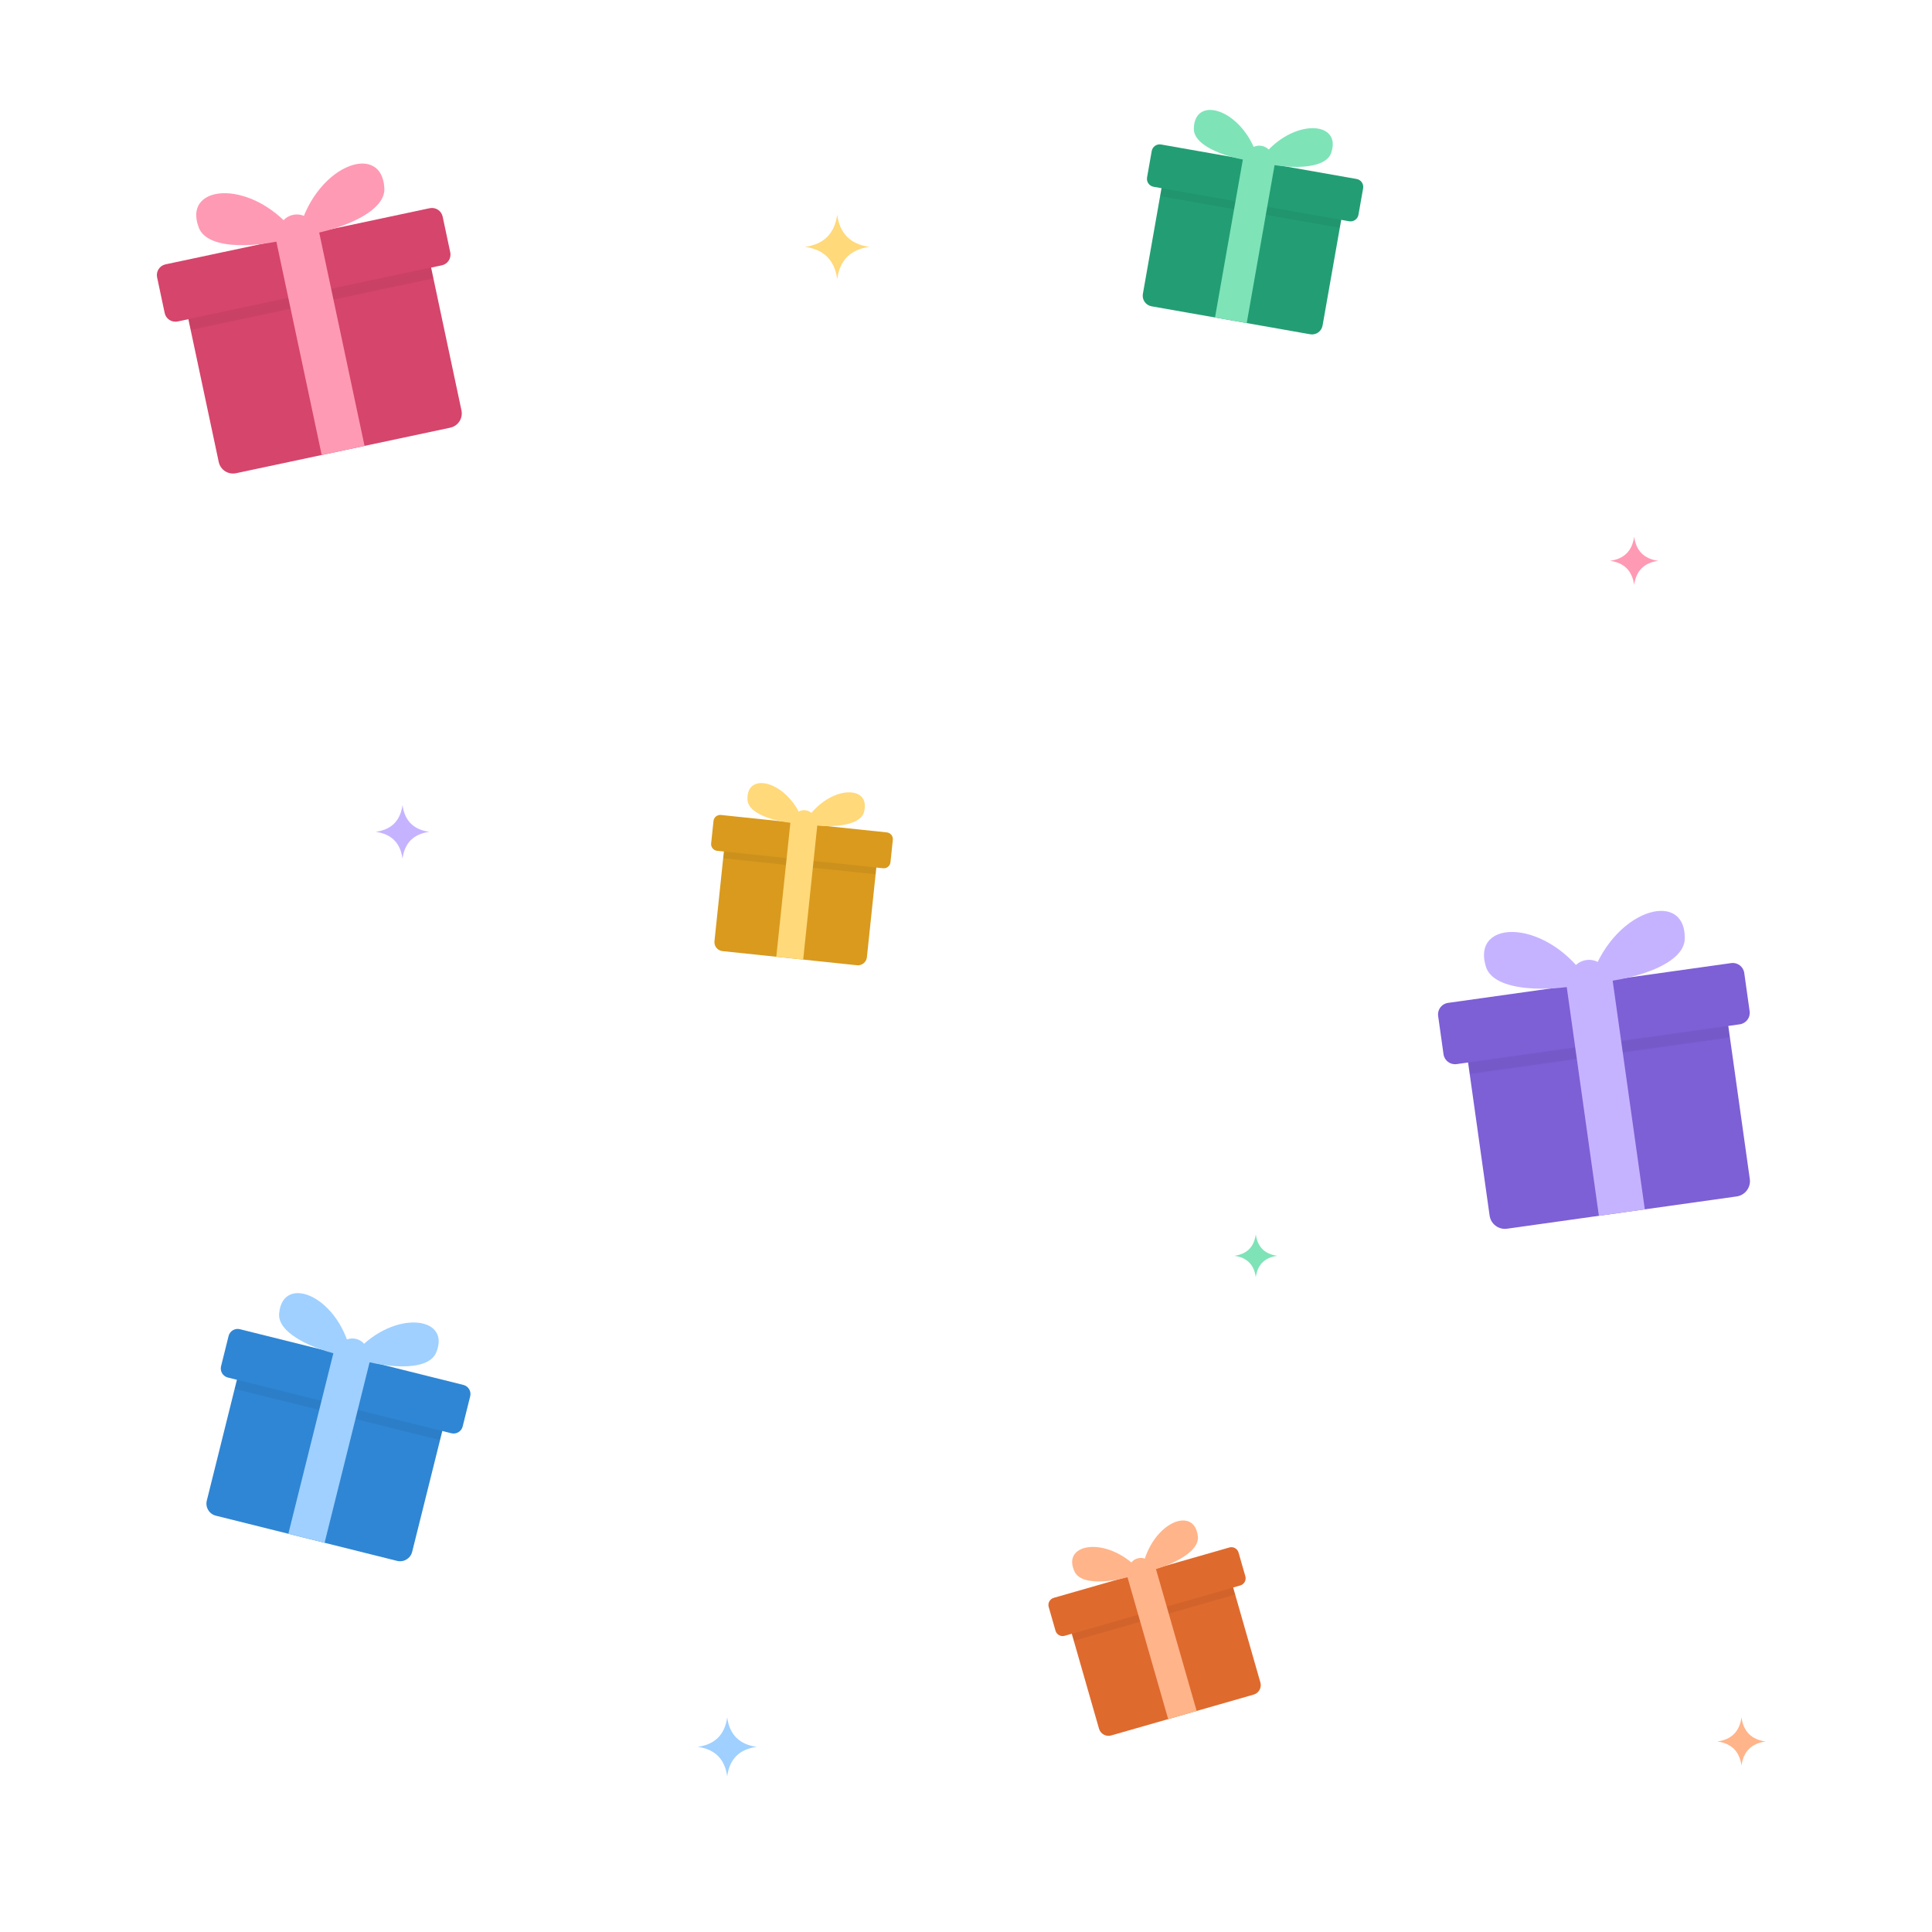
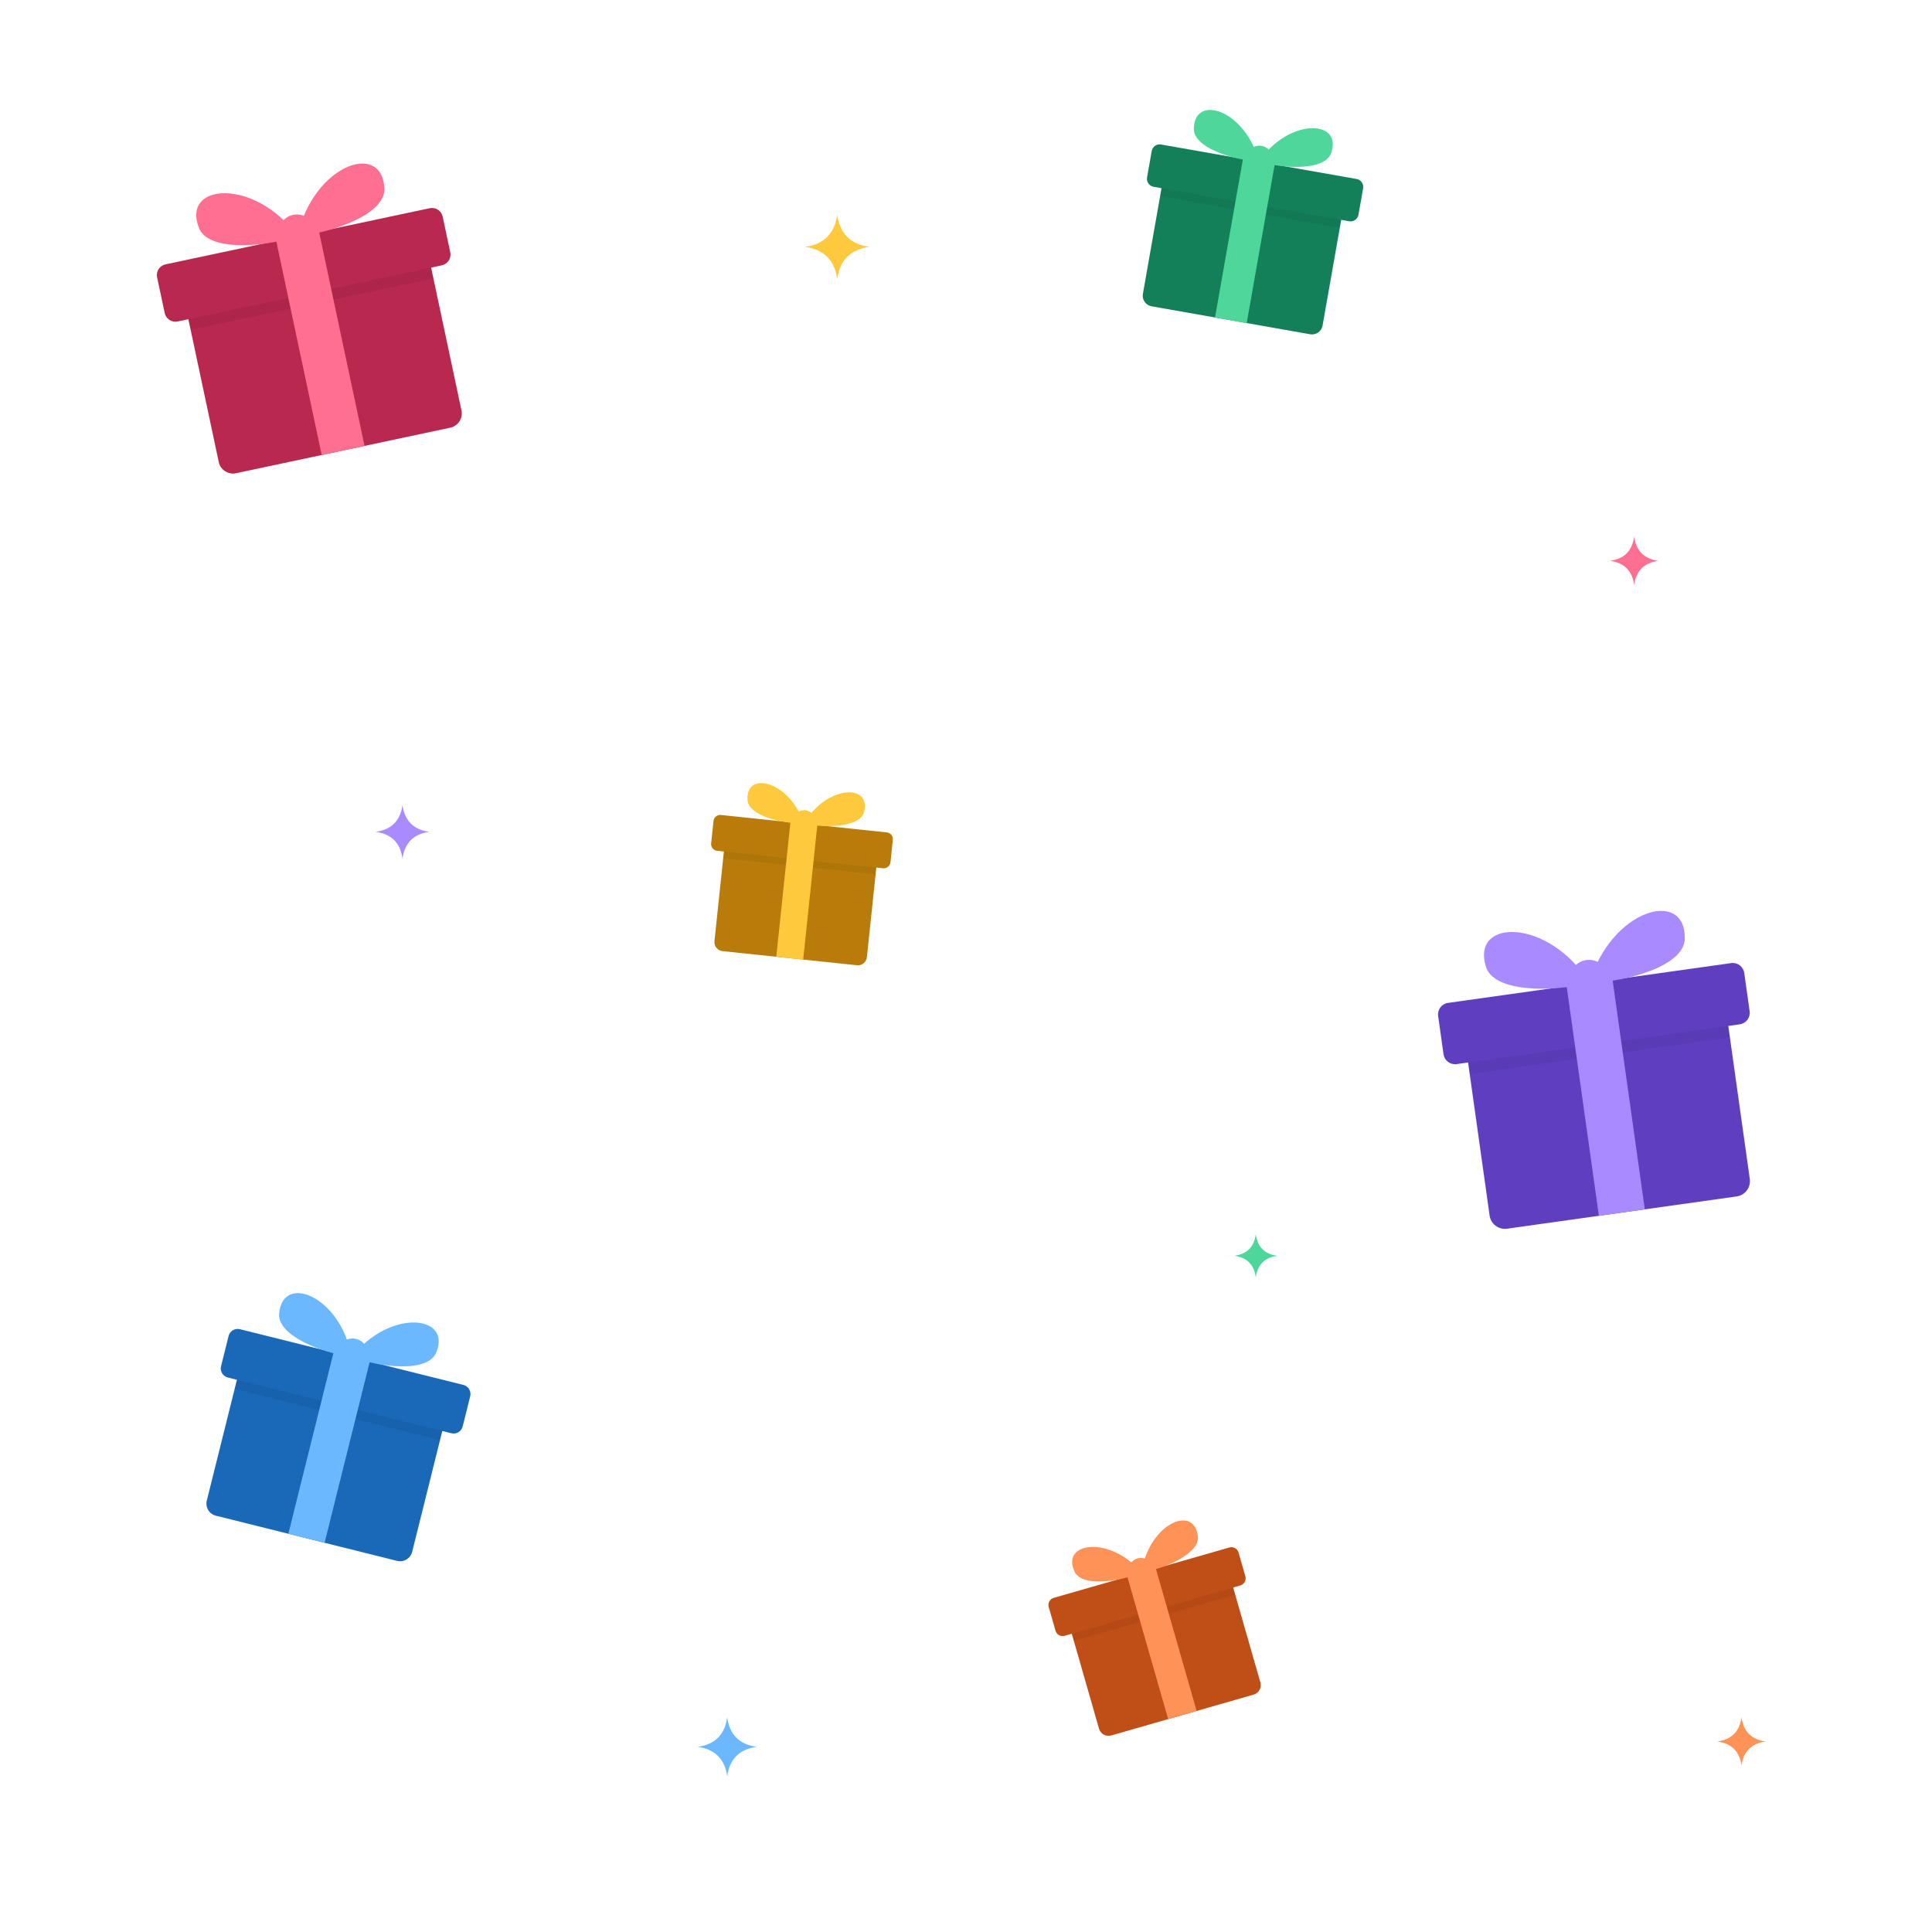
<svg xmlns="http://www.w3.org/2000/svg" viewBox="0 0 360 360" width="360" height="360">
  <defs>
    <symbol id="gift" viewBox="0 0 100 100">
      <rect x="16" y="44" width="68" height="48" rx="4" />
      <rect x="10" y="32" width="80" height="16" rx="3" />
      <rect x="16" y="48" width="68" height="3" fill="#000" opacity="0.06" />
      <rect x="44" y="32" width="12" height="60" fill="currentColor" />
      <path fill="currentColor" d="M50 32C42 14 22 11 24 24C25 31 40 33 50 32ZM50 32C58 14 78 11 76 24C75 31 60 33 50 32Z" />
      <circle cx="50" cy="31" r="5" fill="currentColor" />
    </symbol>
    <symbol id="sparkle" viewBox="0 0 10 10">
      <path fill="currentColor" d="M5 0Q5.6 4.4 10 5Q5.6 5.6 5 10Q4.4 5.6 0 5Q4.4 4.4 5 0Z" />
    </symbol>
  </defs>
-   <use href="#gift" x="24" y="22" width="68" height="68" transform="rotate(-12 58 56)" fill="#d6456b" color="#ff9ab4" />
-   <use href="#gift" x="208" y="14" width="50" height="50" transform="rotate(10 233 39)" fill="#239e74" color="#7fe3b8" />
-   <use href="#gift" x="128" y="140" width="42" height="42" transform="rotate(6 149 161)" fill="#d99a1e" color="#ffd97a" />
-   <use href="#gift" x="262" y="160" width="72" height="72" transform="rotate(-8 298 196)" fill="#7d5fd6" color="#c6b3ff" />
-   <use href="#gift" x="34" y="234" width="58" height="58" transform="rotate(14 63 263)" fill="#2f86d4" color="#9fd0ff" />
-   <use href="#gift" x="192" y="278" width="46" height="46" transform="rotate(-16 215 301)" fill="#df6a2e" color="#ffb48a" />
-   <use href="#sparkle" x="150" y="40" width="12" height="12" color="#ffd97a" />
-   <use href="#sparkle" x="300" y="100" width="9" height="9" color="#ff9ab4" />
-   <use href="#sparkle" x="70" y="150" width="10" height="10" color="#c6b3ff" />
-   <use href="#sparkle" x="230" y="230" width="8" height="8" color="#7fe3b8" />
-   <use href="#sparkle" x="130" y="320" width="11" height="11" color="#9fd0ff" />
-   <use href="#sparkle" x="320" y="320" width="9" height="9" color="#ffb48a" />
+   <use href="#gift" x="24" y="22" width="68" height="68" transform="rotate(-12 58 56)" fill="#b8284f" color="#ff6f91" />
+   <use href="#gift" x="208" y="14" width="50" height="50" transform="rotate(10 233 39)" fill="#14805a" color="#4fd69a" />
+   <use href="#gift" x="128" y="140" width="42" height="42" transform="rotate(6 149 161)" fill="#b97c0a" color="#ffc93d" />
+   <use href="#gift" x="262" y="160" width="72" height="72" transform="rotate(-8 298 196)" fill="#5f3fc0" color="#a98bff" />
+   <use href="#gift" x="34" y="234" width="58" height="58" transform="rotate(14 63 263)" fill="#1a68b8" color="#6bb8ff" />
+   <use href="#gift" x="192" y="278" width="46" height="46" transform="rotate(-16 215 301)" fill="#c04f17" color="#ff9257" />
+   <use href="#sparkle" x="150" y="40" width="12" height="12" color="#ffc93d" />
+   <use href="#sparkle" x="300" y="100" width="9" height="9" color="#ff6f91" />
+   <use href="#sparkle" x="70" y="150" width="10" height="10" color="#a98bff" />
+   <use href="#sparkle" x="230" y="230" width="8" height="8" color="#4fd69a" />
+   <use href="#sparkle" x="130" y="320" width="11" height="11" color="#6bb8ff" />
+   <use href="#sparkle" x="320" y="320" width="9" height="9" color="#ff9257" />
</svg>
